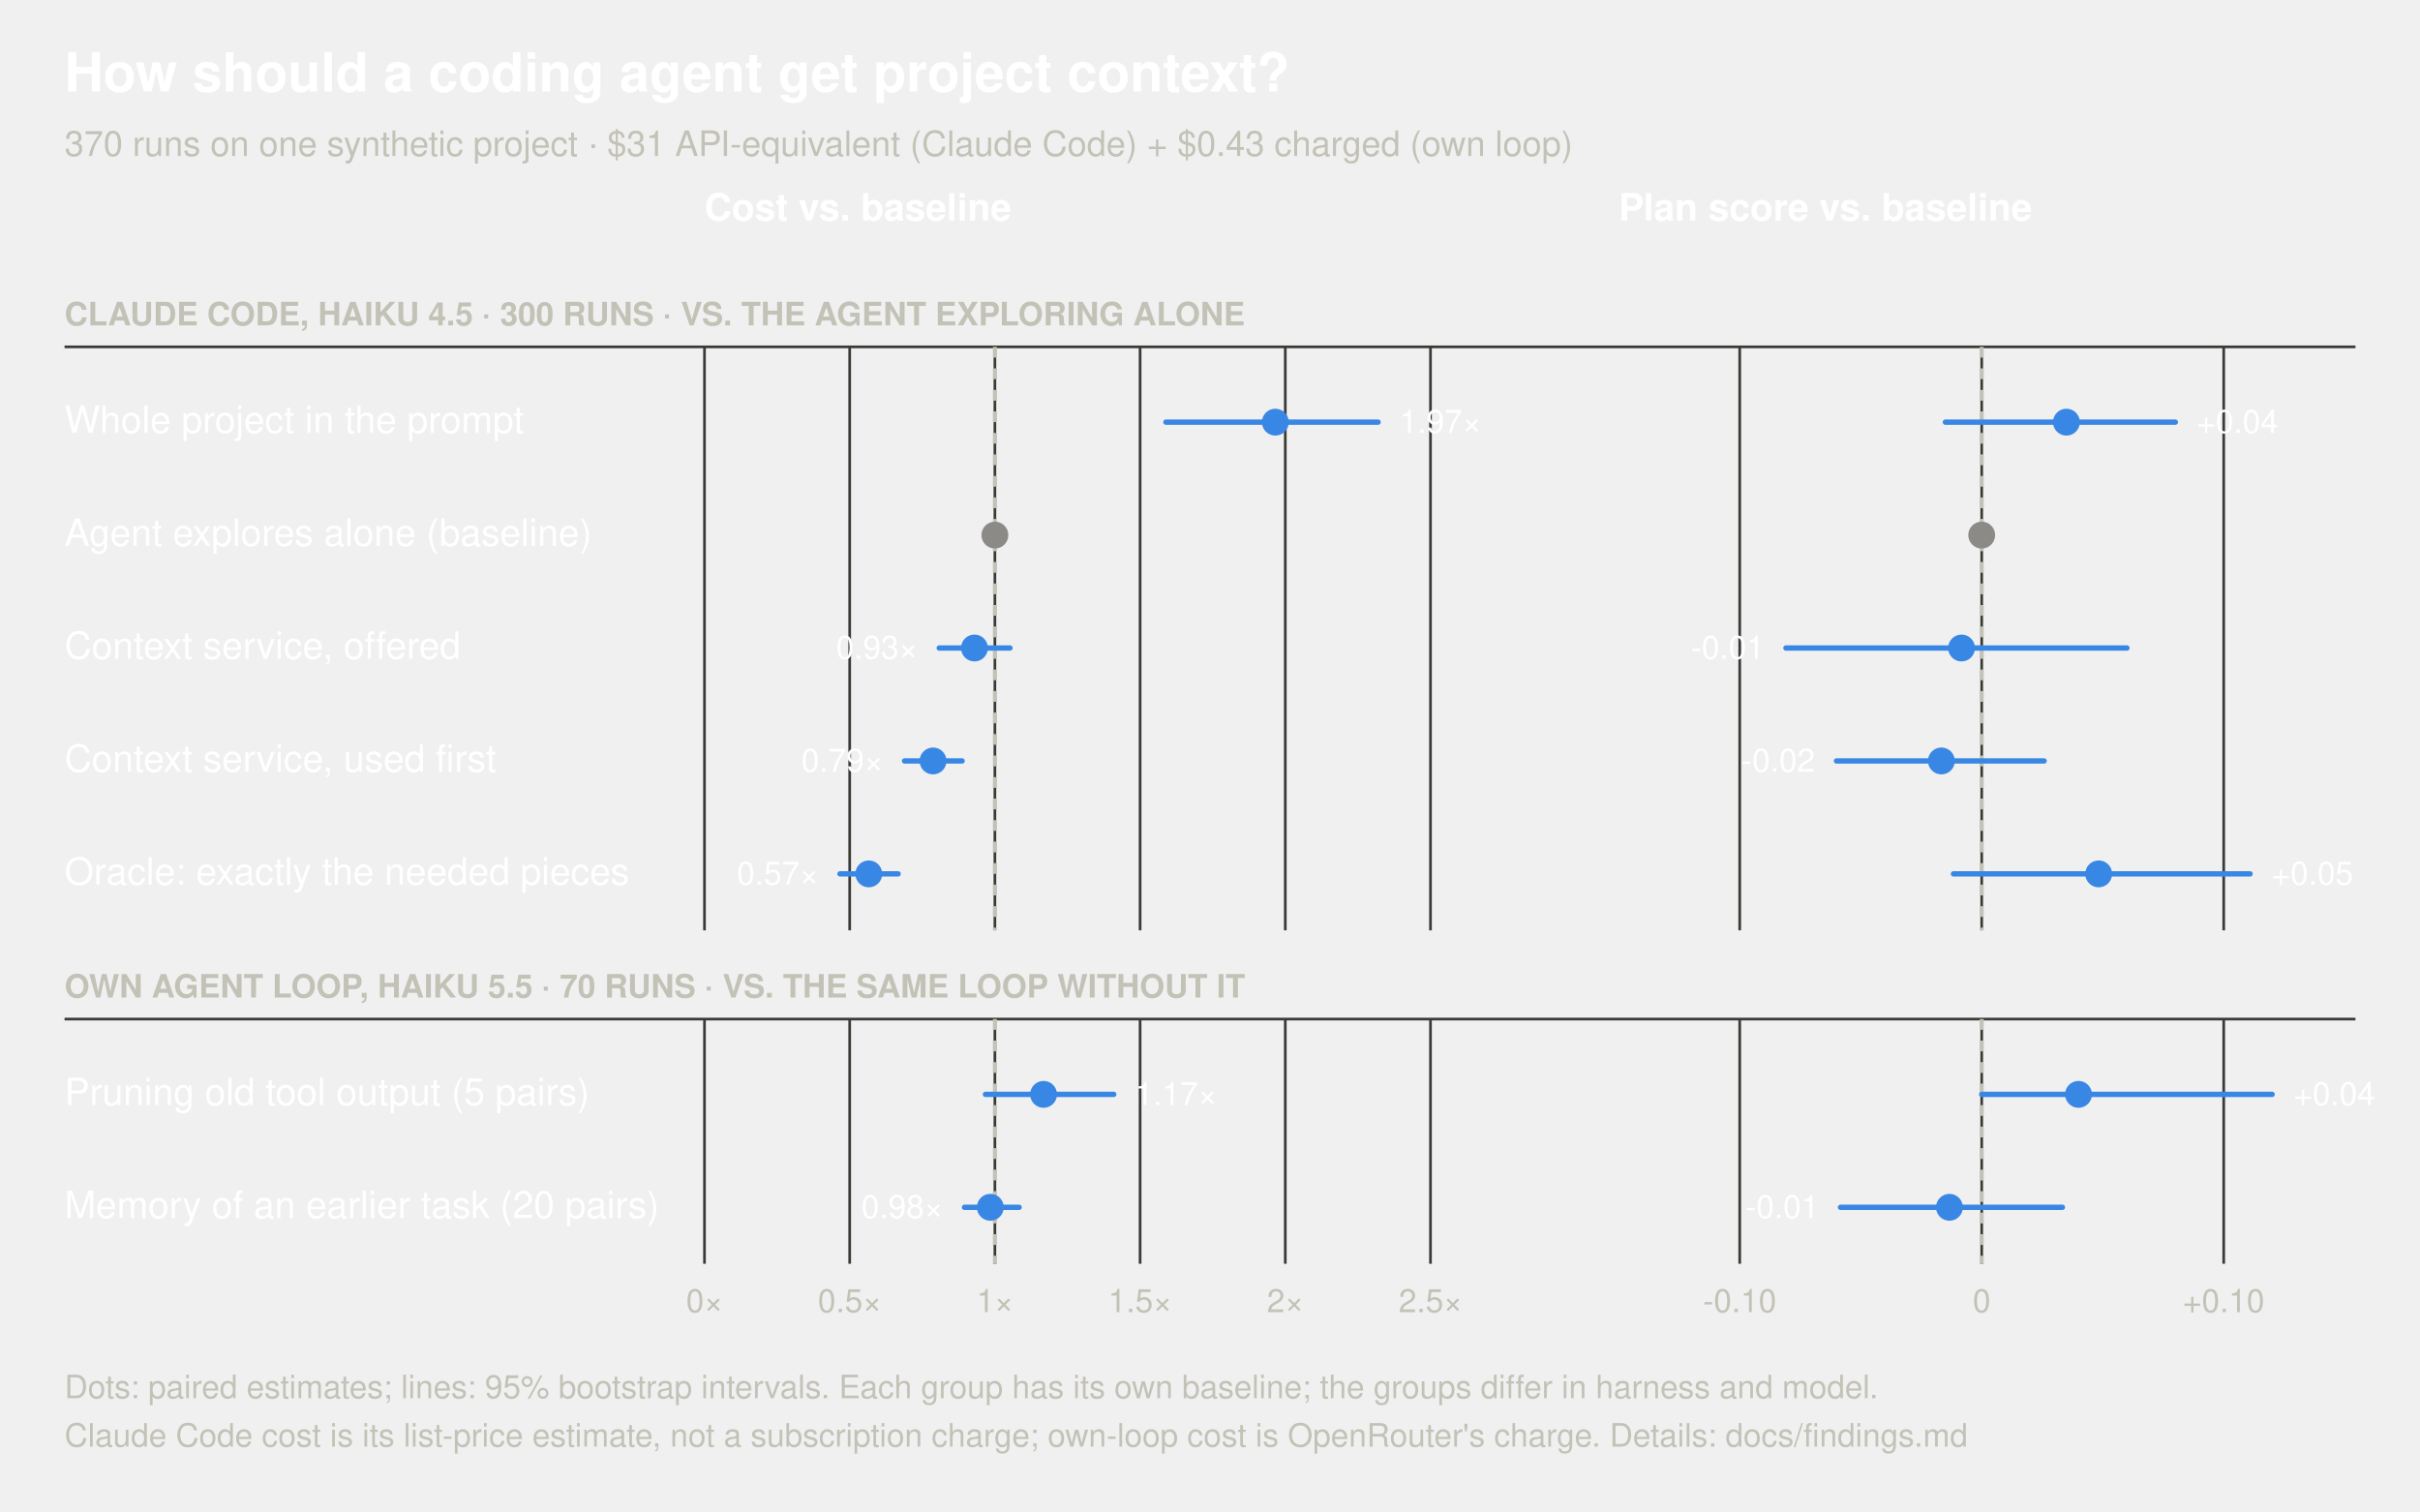
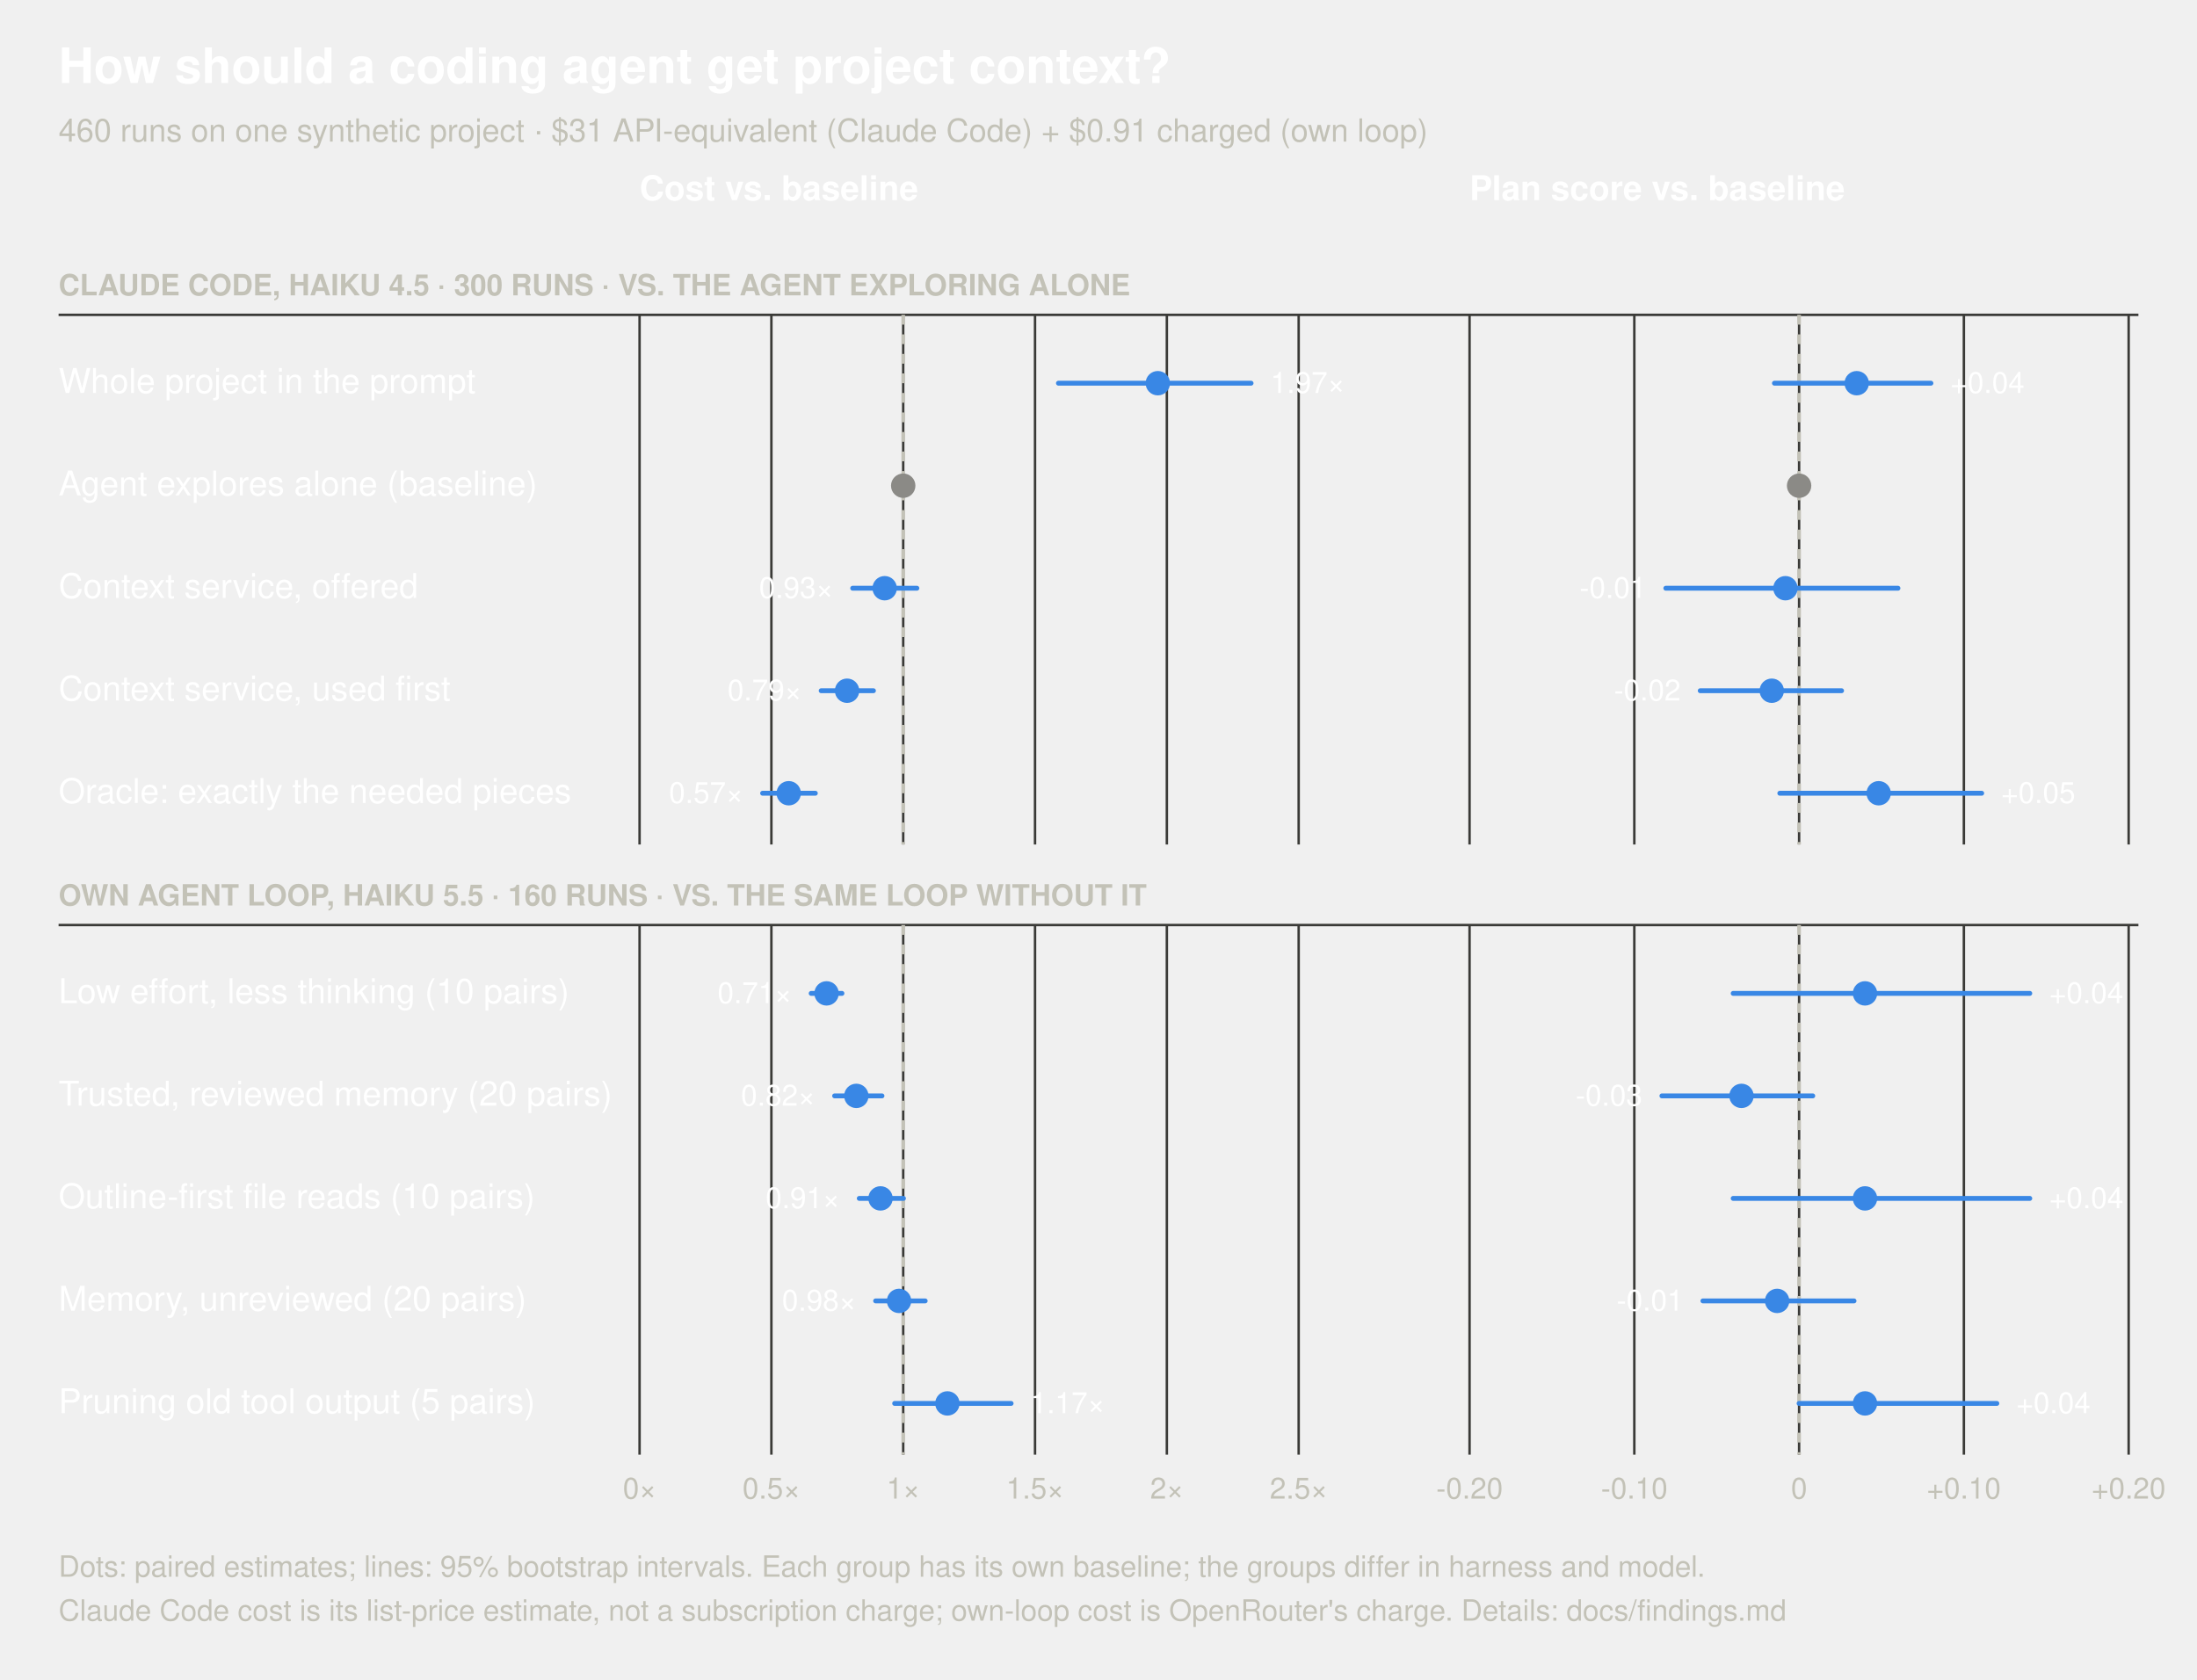
- <svg xmlns="http://www.w3.org/2000/svg" width="900" height="562" viewBox="0 0 900 562" role="img" aria-labelledby="t d">
+ <svg xmlns="http://www.w3.org/2000/svg" width="900" height="688" viewBox="0 0 900 688" role="img" aria-labelledby="t d">
  <text x="24" y="34" fill="#ffffff" font-size="20" font-weight="600" font-family="-apple-system,Segoe UI,Helvetica,Arial,sans-serif">How should a coding agent get project context?</text>
-   <text x="24" y="58" fill="#c3c2b7" font-size="13" font-family="-apple-system,Segoe UI,Helvetica,Arial,sans-serif">370 runs on one synthetic project · $31 API-equivalent (Claude Code) + $0.43 charged (own loop)</text>
+   <text x="24" y="58" fill="#c3c2b7" font-size="13" font-family="-apple-system,Segoe UI,Helvetica,Arial,sans-serif">460 runs on one synthetic project · $31 API-equivalent (Claude Code) + $0.91 charged (own loop)</text>
  <text x="24" y="121.0" fill="#c3c2b7" font-size="12" font-weight="600" font-family="-apple-system,Segoe UI,Helvetica,Arial,sans-serif">CLAUDE CODE, HAIKU 4.5 · 300 RUNS · VS. THE AGENT EXPLORING ALONE</text>
  <line x1="24" y1="129.0" x2="876" y2="129.0" stroke="#3a3a37" stroke-width="1" />
  <text x="24" y="161.0" fill="#ffffff" font-size="14" font-family="-apple-system,Segoe UI,Helvetica,Arial,sans-serif">Whole project in the prompt</text>
  <text x="24" y="203.0" fill="#ffffff" font-size="14" font-family="-apple-system,Segoe UI,Helvetica,Arial,sans-serif">Agent explores alone (baseline)</text>
  <text x="24" y="245.0" fill="#ffffff" font-size="14" font-family="-apple-system,Segoe UI,Helvetica,Arial,sans-serif">Context service, offered</text>
  <text x="24" y="287.0" fill="#ffffff" font-size="14" font-family="-apple-system,Segoe UI,Helvetica,Arial,sans-serif">Context service, used first</text>
  <text x="24" y="329.0" fill="#ffffff" font-size="14" font-family="-apple-system,Segoe UI,Helvetica,Arial,sans-serif">Oracle: exactly the needed pieces</text>
-   <text x="24" y="371.0" fill="#c3c2b7" font-size="12" font-weight="600" font-family="-apple-system,Segoe UI,Helvetica,Arial,sans-serif">OWN AGENT LOOP, HAIKU 5.5 · 70 RUNS · VS. THE SAME LOOP WITHOUT IT</text>
+   <text x="24" y="371.0" fill="#c3c2b7" font-size="12" font-weight="600" font-family="-apple-system,Segoe UI,Helvetica,Arial,sans-serif">OWN AGENT LOOP, HAIKU 5.5 · 160 RUNS · VS. THE SAME LOOP WITHOUT IT</text>
  <line x1="24" y1="379.0" x2="876" y2="379.0" stroke="#3a3a37" stroke-width="1" />
-   <text x="24" y="411.0" fill="#ffffff" font-size="14" font-family="-apple-system,Segoe UI,Helvetica,Arial,sans-serif">Pruning old tool output (5 pairs)</text>
-   <text x="24" y="453.0" fill="#ffffff" font-size="14" font-family="-apple-system,Segoe UI,Helvetica,Arial,sans-serif">Memory of an earlier task (20 pairs)</text>
+   <text x="24" y="411.0" fill="#ffffff" font-size="14" font-family="-apple-system,Segoe UI,Helvetica,Arial,sans-serif">Low effort, less thinking (10 pairs)</text>
+   <text x="24" y="453.0" fill="#ffffff" font-size="14" font-family="-apple-system,Segoe UI,Helvetica,Arial,sans-serif">Trusted, reviewed memory (20 pairs)</text>
+   <text x="24" y="495.0" fill="#ffffff" font-size="14" font-family="-apple-system,Segoe UI,Helvetica,Arial,sans-serif">Outline-first file reads (10 pairs)</text>
+   <text x="24" y="537.0" fill="#ffffff" font-size="14" font-family="-apple-system,Segoe UI,Helvetica,Arial,sans-serif">Memory, unreviewed (20 pairs)</text>
+   <text x="24" y="579.0" fill="#ffffff" font-size="14" font-family="-apple-system,Segoe UI,Helvetica,Arial,sans-serif">Pruning old tool output (5 pairs)</text>
  <text x="262" y="82" fill="#ffffff" font-size="14" font-weight="600" font-family="-apple-system,Segoe UI,Helvetica,Arial,sans-serif">Cost vs. baseline</text>
  <line x1="262.0" y1="129.0" x2="262.0" y2="346.0" stroke="#3a3a37" stroke-width="1" />
-   <line x1="262.0" y1="379.0" x2="262.0" y2="470.0" stroke="#3a3a37" stroke-width="1" />
-   <text x="262.0" y="488" fill="#c3c2b7" font-size="12" text-anchor="middle" font-family="-apple-system,Segoe UI,Helvetica,Arial,sans-serif">0×</text>
+   <line x1="262.0" y1="379.0" x2="262.0" y2="596.0" stroke="#3a3a37" stroke-width="1" />
+   <text x="262.0" y="614" fill="#c3c2b7" font-size="12" text-anchor="middle" font-family="-apple-system,Segoe UI,Helvetica,Arial,sans-serif">0×</text>
  <line x1="316.0" y1="129.0" x2="316.0" y2="346.0" stroke="#3a3a37" stroke-width="1" />
-   <line x1="316.0" y1="379.0" x2="316.0" y2="470.0" stroke="#3a3a37" stroke-width="1" />
-   <text x="316.0" y="488" fill="#c3c2b7" font-size="12" text-anchor="middle" font-family="-apple-system,Segoe UI,Helvetica,Arial,sans-serif">0.5×</text>
+   <line x1="316.0" y1="379.0" x2="316.0" y2="596.0" stroke="#3a3a37" stroke-width="1" />
+   <text x="316.0" y="614" fill="#c3c2b7" font-size="12" text-anchor="middle" font-family="-apple-system,Segoe UI,Helvetica,Arial,sans-serif">0.5×</text>
  <line x1="370.0" y1="129.0" x2="370.0" y2="346.0" stroke="#3a3a37" stroke-width="1" />
-   <line x1="370.0" y1="379.0" x2="370.0" y2="470.0" stroke="#3a3a37" stroke-width="1" />
-   <text x="370.0" y="488" fill="#c3c2b7" font-size="12" text-anchor="middle" font-family="-apple-system,Segoe UI,Helvetica,Arial,sans-serif">1×</text>
+   <line x1="370.0" y1="379.0" x2="370.0" y2="596.0" stroke="#3a3a37" stroke-width="1" />
+   <text x="370.0" y="614" fill="#c3c2b7" font-size="12" text-anchor="middle" font-family="-apple-system,Segoe UI,Helvetica,Arial,sans-serif">1×</text>
  <line x1="424.0" y1="129.0" x2="424.0" y2="346.0" stroke="#3a3a37" stroke-width="1" />
-   <line x1="424.0" y1="379.0" x2="424.0" y2="470.0" stroke="#3a3a37" stroke-width="1" />
-   <text x="424.0" y="488" fill="#c3c2b7" font-size="12" text-anchor="middle" font-family="-apple-system,Segoe UI,Helvetica,Arial,sans-serif">1.5×</text>
+   <line x1="424.0" y1="379.0" x2="424.0" y2="596.0" stroke="#3a3a37" stroke-width="1" />
+   <text x="424.0" y="614" fill="#c3c2b7" font-size="12" text-anchor="middle" font-family="-apple-system,Segoe UI,Helvetica,Arial,sans-serif">1.5×</text>
  <line x1="478.0" y1="129.0" x2="478.0" y2="346.0" stroke="#3a3a37" stroke-width="1" />
-   <line x1="478.0" y1="379.0" x2="478.0" y2="470.0" stroke="#3a3a37" stroke-width="1" />
-   <text x="478.0" y="488" fill="#c3c2b7" font-size="12" text-anchor="middle" font-family="-apple-system,Segoe UI,Helvetica,Arial,sans-serif">2×</text>
+   <line x1="478.0" y1="379.0" x2="478.0" y2="596.0" stroke="#3a3a37" stroke-width="1" />
+   <text x="478.0" y="614" fill="#c3c2b7" font-size="12" text-anchor="middle" font-family="-apple-system,Segoe UI,Helvetica,Arial,sans-serif">2×</text>
  <line x1="532.0" y1="129.0" x2="532.0" y2="346.0" stroke="#3a3a37" stroke-width="1" />
-   <line x1="532.0" y1="379.0" x2="532.0" y2="470.0" stroke="#3a3a37" stroke-width="1" />
-   <text x="532.0" y="488" fill="#c3c2b7" font-size="12" text-anchor="middle" font-family="-apple-system,Segoe UI,Helvetica,Arial,sans-serif">2.5×</text>
+   <line x1="532.0" y1="379.0" x2="532.0" y2="596.0" stroke="#3a3a37" stroke-width="1" />
+   <text x="532.0" y="614" fill="#c3c2b7" font-size="12" text-anchor="middle" font-family="-apple-system,Segoe UI,Helvetica,Arial,sans-serif">2.5×</text>
  <line x1="370.0" y1="129.0" x2="370.0" y2="346.0" stroke="#c3c2b7" stroke-width="1.5" stroke-dasharray="4 4" />
-   <line x1="370.0" y1="379.0" x2="370.0" y2="470.0" stroke="#c3c2b7" stroke-width="1.5" stroke-dasharray="4 4" />
+   <line x1="370.0" y1="379.0" x2="370.0" y2="596.0" stroke="#c3c2b7" stroke-width="1.5" stroke-dasharray="4 4" />
  <line x1="433.6" y1="157.0" x2="512.5" y2="157.0" stroke="#3987e5" stroke-width="2" stroke-linecap="round" />
  <circle cx="474.3" cy="157.0" r="5" fill="#3987e5" />
  <text x="520.5" y="161.0" fill="#ffffff" font-size="12" text-anchor="start" font-family="-apple-system,Segoe UI,Helvetica,Arial,sans-serif">1.97×</text>
  <circle cx="370.0" cy="199.0" r="5" fill="#8b8a86" />
  <line x1="349.3" y1="241.0" x2="375.6" y2="241.0" stroke="#3987e5" stroke-width="2" stroke-linecap="round" />
  <circle cx="362.4" cy="241.0" r="5" fill="#3987e5" />
  <text x="341.3" y="245.0" fill="#ffffff" font-size="12" text-anchor="end" font-family="-apple-system,Segoe UI,Helvetica,Arial,sans-serif">0.93×</text>
  <line x1="336.4" y1="283.0" x2="357.8" y2="283.0" stroke="#3987e5" stroke-width="2" stroke-linecap="round" />
  <circle cx="347.0" cy="283.0" r="5" fill="#3987e5" />
  <text x="328.4" y="287.0" fill="#ffffff" font-size="12" text-anchor="end" font-family="-apple-system,Segoe UI,Helvetica,Arial,sans-serif">0.79×</text>
  <line x1="312.4" y1="325.0" x2="334.0" y2="325.0" stroke="#3987e5" stroke-width="2" stroke-linecap="round" />
  <circle cx="323.1" cy="325.0" r="5" fill="#3987e5" />
  <text x="304.4" y="329.0" fill="#ffffff" font-size="12" text-anchor="end" font-family="-apple-system,Segoe UI,Helvetica,Arial,sans-serif">0.57×</text>
-   <line x1="366.5" y1="407.0" x2="414.2" y2="407.0" stroke="#3987e5" stroke-width="2" stroke-linecap="round" />
-   <circle cx="388.1" cy="407.0" r="5" fill="#3987e5" />
-   <text x="422.2" y="411.0" fill="#ffffff" font-size="12" text-anchor="start" font-family="-apple-system,Segoe UI,Helvetica,Arial,sans-serif">1.17×</text>
-   <line x1="358.7" y1="449.0" x2="379.0" y2="449.0" stroke="#3987e5" stroke-width="2" stroke-linecap="round" />
-   <circle cx="368.3" cy="449.0" r="5" fill="#3987e5" />
-   <text x="350.7" y="453.0" fill="#ffffff" font-size="12" text-anchor="end" font-family="-apple-system,Segoe UI,Helvetica,Arial,sans-serif">0.98×</text>
+   <line x1="332.3" y1="407.0" x2="344.9" y2="407.0" stroke="#3987e5" stroke-width="2" stroke-linecap="round" />
+   <circle cx="338.6" cy="407.0" r="5" fill="#3987e5" />
+   <text x="324.3" y="411.0" fill="#ffffff" font-size="12" text-anchor="end" font-family="-apple-system,Segoe UI,Helvetica,Arial,sans-serif">0.71×</text>
+   <line x1="341.9" y1="449.0" x2="361.3" y2="449.0" stroke="#3987e5" stroke-width="2" stroke-linecap="round" />
+   <circle cx="350.8" cy="449.0" r="5" fill="#3987e5" />
+   <text x="333.9" y="453.0" fill="#ffffff" font-size="12" text-anchor="end" font-family="-apple-system,Segoe UI,Helvetica,Arial,sans-serif">0.82×</text>
+   <line x1="352.0" y1="491.0" x2="370.1" y2="491.0" stroke="#3987e5" stroke-width="2" stroke-linecap="round" />
+   <circle cx="360.7" cy="491.0" r="5" fill="#3987e5" />
+   <text x="344.0" y="495.0" fill="#ffffff" font-size="12" text-anchor="end" font-family="-apple-system,Segoe UI,Helvetica,Arial,sans-serif">0.91×</text>
+   <line x1="358.7" y1="533.0" x2="379.0" y2="533.0" stroke="#3987e5" stroke-width="2" stroke-linecap="round" />
+   <circle cx="368.3" cy="533.0" r="5" fill="#3987e5" />
+   <text x="350.7" y="537.0" fill="#ffffff" font-size="12" text-anchor="end" font-family="-apple-system,Segoe UI,Helvetica,Arial,sans-serif">0.98×</text>
+   <line x1="366.5" y1="575.0" x2="414.2" y2="575.0" stroke="#3987e5" stroke-width="2" stroke-linecap="round" />
+   <circle cx="388.1" cy="575.0" r="5" fill="#3987e5" />
+   <text x="422.2" y="579.0" fill="#ffffff" font-size="12" text-anchor="start" font-family="-apple-system,Segoe UI,Helvetica,Arial,sans-serif">1.17×</text>
  <text x="602" y="82" fill="#ffffff" font-size="14" font-weight="600" font-family="-apple-system,Segoe UI,Helvetica,Arial,sans-serif">Plan score vs. baseline</text>
-   <line x1="647.0" y1="129.0" x2="647.0" y2="346.0" stroke="#3a3a37" stroke-width="1" />
-   <line x1="647.0" y1="379.0" x2="647.0" y2="470.0" stroke="#3a3a37" stroke-width="1" />
-   <text x="647.0" y="488" fill="#c3c2b7" font-size="12" text-anchor="middle" font-family="-apple-system,Segoe UI,Helvetica,Arial,sans-serif">-0.10</text>
+   <line x1="602.0" y1="129.0" x2="602.0" y2="346.0" stroke="#3a3a37" stroke-width="1" />
+   <line x1="602.0" y1="379.0" x2="602.0" y2="596.0" stroke="#3a3a37" stroke-width="1" />
+   <text x="602.0" y="614" fill="#c3c2b7" font-size="12" text-anchor="middle" font-family="-apple-system,Segoe UI,Helvetica,Arial,sans-serif">-0.20</text>
+   <line x1="669.5" y1="129.0" x2="669.5" y2="346.0" stroke="#3a3a37" stroke-width="1" />
+   <line x1="669.5" y1="379.0" x2="669.5" y2="596.0" stroke="#3a3a37" stroke-width="1" />
+   <text x="669.5" y="614" fill="#c3c2b7" font-size="12" text-anchor="middle" font-family="-apple-system,Segoe UI,Helvetica,Arial,sans-serif">-0.10</text>
  <line x1="737.0" y1="129.0" x2="737.0" y2="346.0" stroke="#3a3a37" stroke-width="1" />
-   <line x1="737.0" y1="379.0" x2="737.0" y2="470.0" stroke="#3a3a37" stroke-width="1" />
-   <text x="737.0" y="488" fill="#c3c2b7" font-size="12" text-anchor="middle" font-family="-apple-system,Segoe UI,Helvetica,Arial,sans-serif">0</text>
-   <line x1="827.0" y1="129.0" x2="827.0" y2="346.0" stroke="#3a3a37" stroke-width="1" />
-   <line x1="827.0" y1="379.0" x2="827.0" y2="470.0" stroke="#3a3a37" stroke-width="1" />
-   <text x="827.0" y="488" fill="#c3c2b7" font-size="12" text-anchor="middle" font-family="-apple-system,Segoe UI,Helvetica,Arial,sans-serif">+0.10</text>
+   <line x1="737.0" y1="379.0" x2="737.0" y2="596.0" stroke="#3a3a37" stroke-width="1" />
+   <text x="737.0" y="614" fill="#c3c2b7" font-size="12" text-anchor="middle" font-family="-apple-system,Segoe UI,Helvetica,Arial,sans-serif">0</text>
+   <line x1="804.5" y1="129.0" x2="804.5" y2="346.0" stroke="#3a3a37" stroke-width="1" />
+   <line x1="804.5" y1="379.0" x2="804.5" y2="596.0" stroke="#3a3a37" stroke-width="1" />
+   <text x="804.5" y="614" fill="#c3c2b7" font-size="12" text-anchor="middle" font-family="-apple-system,Segoe UI,Helvetica,Arial,sans-serif">+0.10</text>
+   <line x1="872.0" y1="129.0" x2="872.0" y2="346.0" stroke="#3a3a37" stroke-width="1" />
+   <line x1="872.0" y1="379.0" x2="872.0" y2="596.0" stroke="#3a3a37" stroke-width="1" />
+   <text x="872.0" y="614" fill="#c3c2b7" font-size="12" text-anchor="middle" font-family="-apple-system,Segoe UI,Helvetica,Arial,sans-serif">+0.20</text>
  <line x1="737.0" y1="129.0" x2="737.0" y2="346.0" stroke="#c3c2b7" stroke-width="1.5" stroke-dasharray="4 4" />
-   <line x1="737.0" y1="379.0" x2="737.0" y2="470.0" stroke="#c3c2b7" stroke-width="1.5" stroke-dasharray="4 4" />
-   <line x1="723.5" y1="157.0" x2="809.0" y2="157.0" stroke="#3987e5" stroke-width="2" stroke-linecap="round" />
-   <circle cx="768.5" cy="157.0" r="5" fill="#3987e5" />
-   <text x="817.0" y="161.0" fill="#ffffff" font-size="12" text-anchor="start" font-family="-apple-system,Segoe UI,Helvetica,Arial,sans-serif">+0.04</text>
+   <line x1="737.0" y1="379.0" x2="737.0" y2="596.0" stroke="#c3c2b7" stroke-width="1.5" stroke-dasharray="4 4" />
+   <line x1="726.9" y1="157.0" x2="791.0" y2="157.0" stroke="#3987e5" stroke-width="2" stroke-linecap="round" />
+   <circle cx="760.6" cy="157.0" r="5" fill="#3987e5" />
+   <text x="799.0" y="161.0" fill="#ffffff" font-size="12" text-anchor="start" font-family="-apple-system,Segoe UI,Helvetica,Arial,sans-serif">+0.04</text>
  <circle cx="737.0" cy="199.0" r="5" fill="#8b8a86" />
-   <line x1="664.2" y1="241.0" x2="791.0" y2="241.0" stroke="#3987e5" stroke-width="2" stroke-linecap="round" />
-   <circle cx="729.5" cy="241.0" r="5" fill="#3987e5" />
-   <text x="656.2" y="245.0" fill="#ffffff" font-size="12" text-anchor="end" font-family="-apple-system,Segoe UI,Helvetica,Arial,sans-serif">-0.01</text>
-   <line x1="683.0" y1="283.0" x2="760.2" y2="283.0" stroke="#3987e5" stroke-width="2" stroke-linecap="round" />
-   <circle cx="722.0" cy="283.0" r="5" fill="#3987e5" />
-   <text x="675.0" y="287.0" fill="#ffffff" font-size="12" text-anchor="end" font-family="-apple-system,Segoe UI,Helvetica,Arial,sans-serif">-0.02</text>
-   <line x1="726.5" y1="325.0" x2="836.8" y2="325.0" stroke="#3987e5" stroke-width="2" stroke-linecap="round" />
-   <circle cx="780.5" cy="325.0" r="5" fill="#3987e5" />
-   <text x="844.8" y="329.0" fill="#ffffff" font-size="12" text-anchor="start" font-family="-apple-system,Segoe UI,Helvetica,Arial,sans-serif">+0.05</text>
-   <line x1="737.0" y1="407.0" x2="845.0" y2="407.0" stroke="#3987e5" stroke-width="2" stroke-linecap="round" />
-   <circle cx="773.0" cy="407.0" r="5" fill="#3987e5" />
-   <text x="853.0" y="411.0" fill="#ffffff" font-size="12" text-anchor="start" font-family="-apple-system,Segoe UI,Helvetica,Arial,sans-serif">+0.04</text>
-   <line x1="684.5" y1="449.0" x2="767.0" y2="449.0" stroke="#3987e5" stroke-width="2" stroke-linecap="round" />
-   <circle cx="725.0" cy="449.0" r="5" fill="#3987e5" />
-   <text x="676.5" y="453.0" fill="#ffffff" font-size="12" text-anchor="end" font-family="-apple-system,Segoe UI,Helvetica,Arial,sans-serif">-0.01</text>
-   <text x="24" y="520" fill="#c3c2b7" font-size="12" font-family="-apple-system,Segoe UI,Helvetica,Arial,sans-serif">Dots: paired estimates; lines: 95% bootstrap intervals. Each group has its own baseline; the groups differ in harness and model.</text>
-   <text x="24" y="538" fill="#c3c2b7" font-size="12" font-family="-apple-system,Segoe UI,Helvetica,Arial,sans-serif">Claude Code cost is its list-price estimate, not a subscription charge; own-loop cost is OpenRouter's charge. Details: docs/findings.md</text>
+   <line x1="682.4" y1="241.0" x2="777.5" y2="241.0" stroke="#3987e5" stroke-width="2" stroke-linecap="round" />
+   <circle cx="731.4" cy="241.0" r="5" fill="#3987e5" />
+   <text x="674.4" y="245.0" fill="#ffffff" font-size="12" text-anchor="end" font-family="-apple-system,Segoe UI,Helvetica,Arial,sans-serif">-0.01</text>
+   <line x1="696.5" y1="283.0" x2="754.4" y2="283.0" stroke="#3987e5" stroke-width="2" stroke-linecap="round" />
+   <circle cx="725.8" cy="283.0" r="5" fill="#3987e5" />
+   <text x="688.5" y="287.0" fill="#ffffff" font-size="12" text-anchor="end" font-family="-apple-system,Segoe UI,Helvetica,Arial,sans-serif">-0.02</text>
+   <line x1="729.1" y1="325.0" x2="811.8" y2="325.0" stroke="#3987e5" stroke-width="2" stroke-linecap="round" />
+   <circle cx="769.6" cy="325.0" r="5" fill="#3987e5" />
+   <text x="819.8" y="329.0" fill="#ffffff" font-size="12" text-anchor="start" font-family="-apple-system,Segoe UI,Helvetica,Arial,sans-serif">+0.05</text>
+   <line x1="710.0" y1="407.0" x2="831.5" y2="407.0" stroke="#3987e5" stroke-width="2" stroke-linecap="round" />
+   <circle cx="764.0" cy="407.0" r="5" fill="#3987e5" />
+   <text x="839.5" y="411.0" fill="#ffffff" font-size="12" text-anchor="start" font-family="-apple-system,Segoe UI,Helvetica,Arial,sans-serif">+0.04</text>
+   <line x1="680.8" y1="449.0" x2="742.6" y2="449.0" stroke="#3987e5" stroke-width="2" stroke-linecap="round" />
+   <circle cx="713.4" cy="449.0" r="5" fill="#3987e5" />
+   <text x="672.8" y="453.0" fill="#ffffff" font-size="12" text-anchor="end" font-family="-apple-system,Segoe UI,Helvetica,Arial,sans-serif">-0.03</text>
+   <line x1="710.0" y1="491.0" x2="831.5" y2="491.0" stroke="#3987e5" stroke-width="2" stroke-linecap="round" />
+   <circle cx="764.0" cy="491.0" r="5" fill="#3987e5" />
+   <text x="839.5" y="495.0" fill="#ffffff" font-size="12" text-anchor="start" font-family="-apple-system,Segoe UI,Helvetica,Arial,sans-serif">+0.04</text>
+   <line x1="697.6" y1="533.0" x2="759.5" y2="533.0" stroke="#3987e5" stroke-width="2" stroke-linecap="round" />
+   <circle cx="728.0" cy="533.0" r="5" fill="#3987e5" />
+   <text x="689.6" y="537.0" fill="#ffffff" font-size="12" text-anchor="end" font-family="-apple-system,Segoe UI,Helvetica,Arial,sans-serif">-0.01</text>
+   <line x1="737.0" y1="575.0" x2="818.0" y2="575.0" stroke="#3987e5" stroke-width="2" stroke-linecap="round" />
+   <circle cx="764.0" cy="575.0" r="5" fill="#3987e5" />
+   <text x="826.0" y="579.0" fill="#ffffff" font-size="12" text-anchor="start" font-family="-apple-system,Segoe UI,Helvetica,Arial,sans-serif">+0.04</text>
+   <text x="24" y="646" fill="#c3c2b7" font-size="12" font-family="-apple-system,Segoe UI,Helvetica,Arial,sans-serif">Dots: paired estimates; lines: 95% bootstrap intervals. Each group has its own baseline; the groups differ in harness and model.</text>
+   <text x="24" y="664" fill="#c3c2b7" font-size="12" font-family="-apple-system,Segoe UI,Helvetica,Arial,sans-serif">Claude Code cost is its list-price estimate, not a subscription charge; own-loop cost is OpenRouter's charge. Details: docs/findings.md</text>
</svg>
